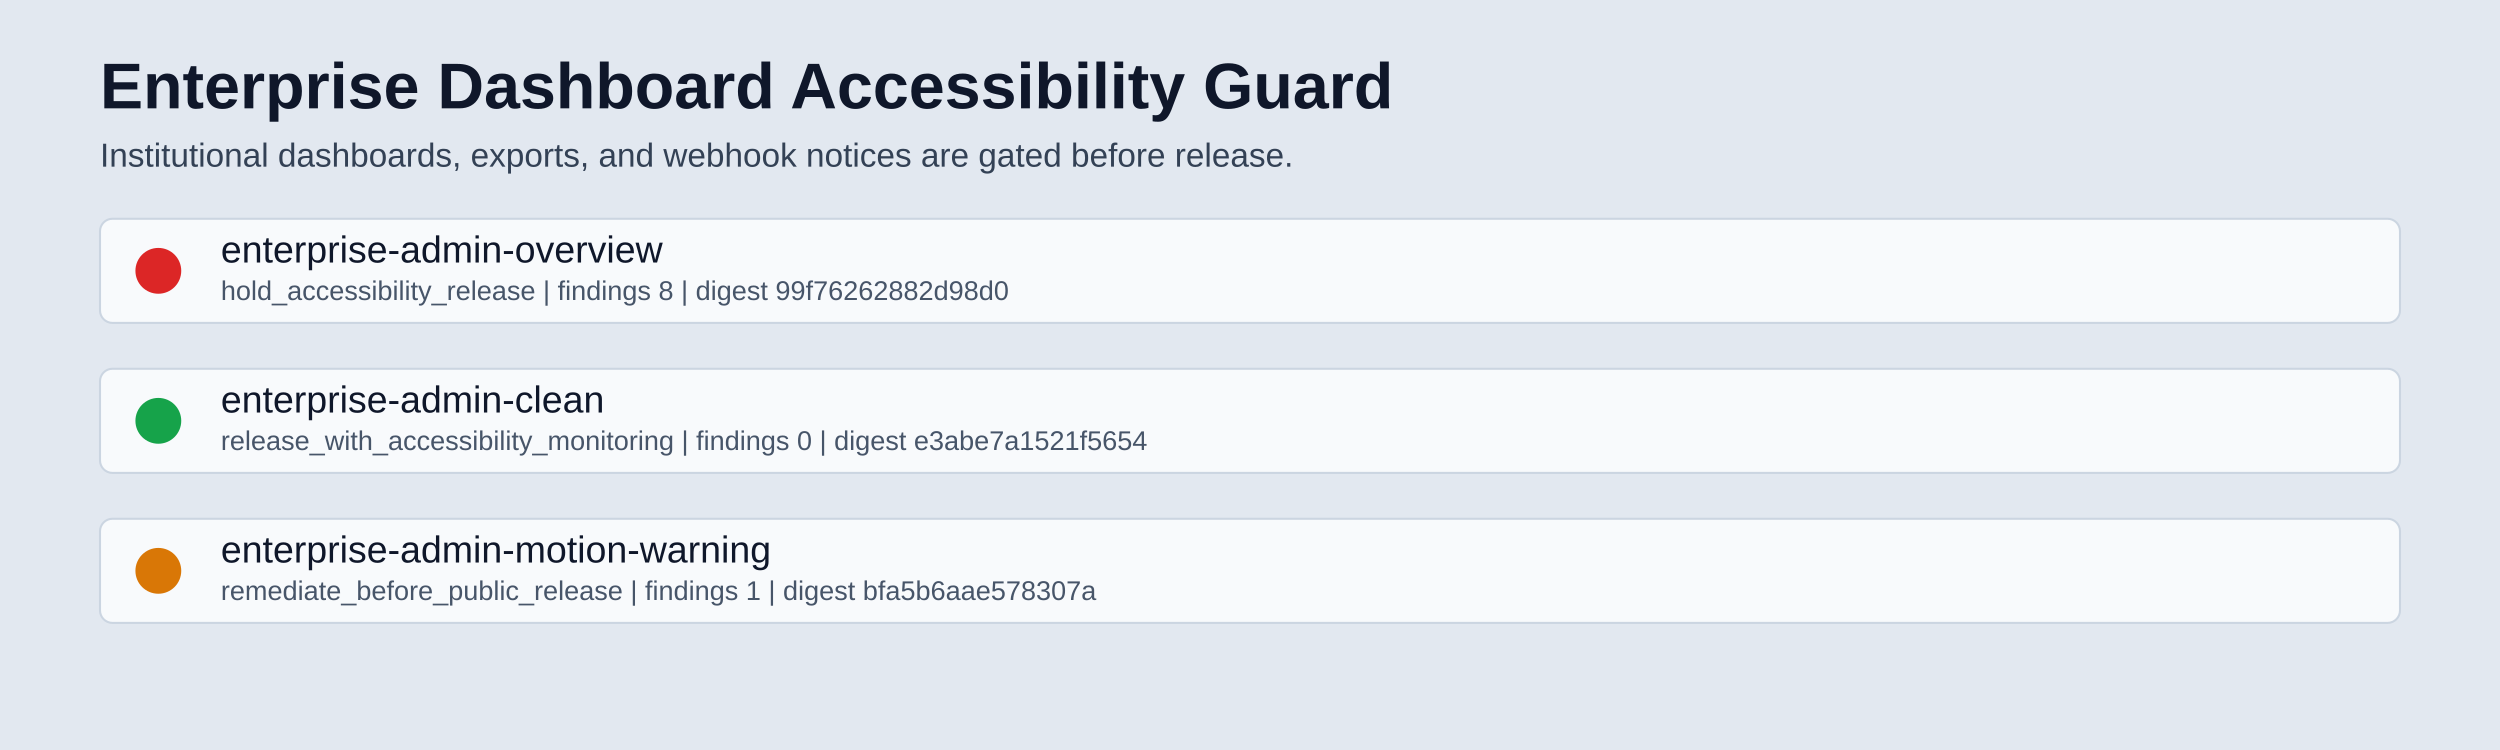
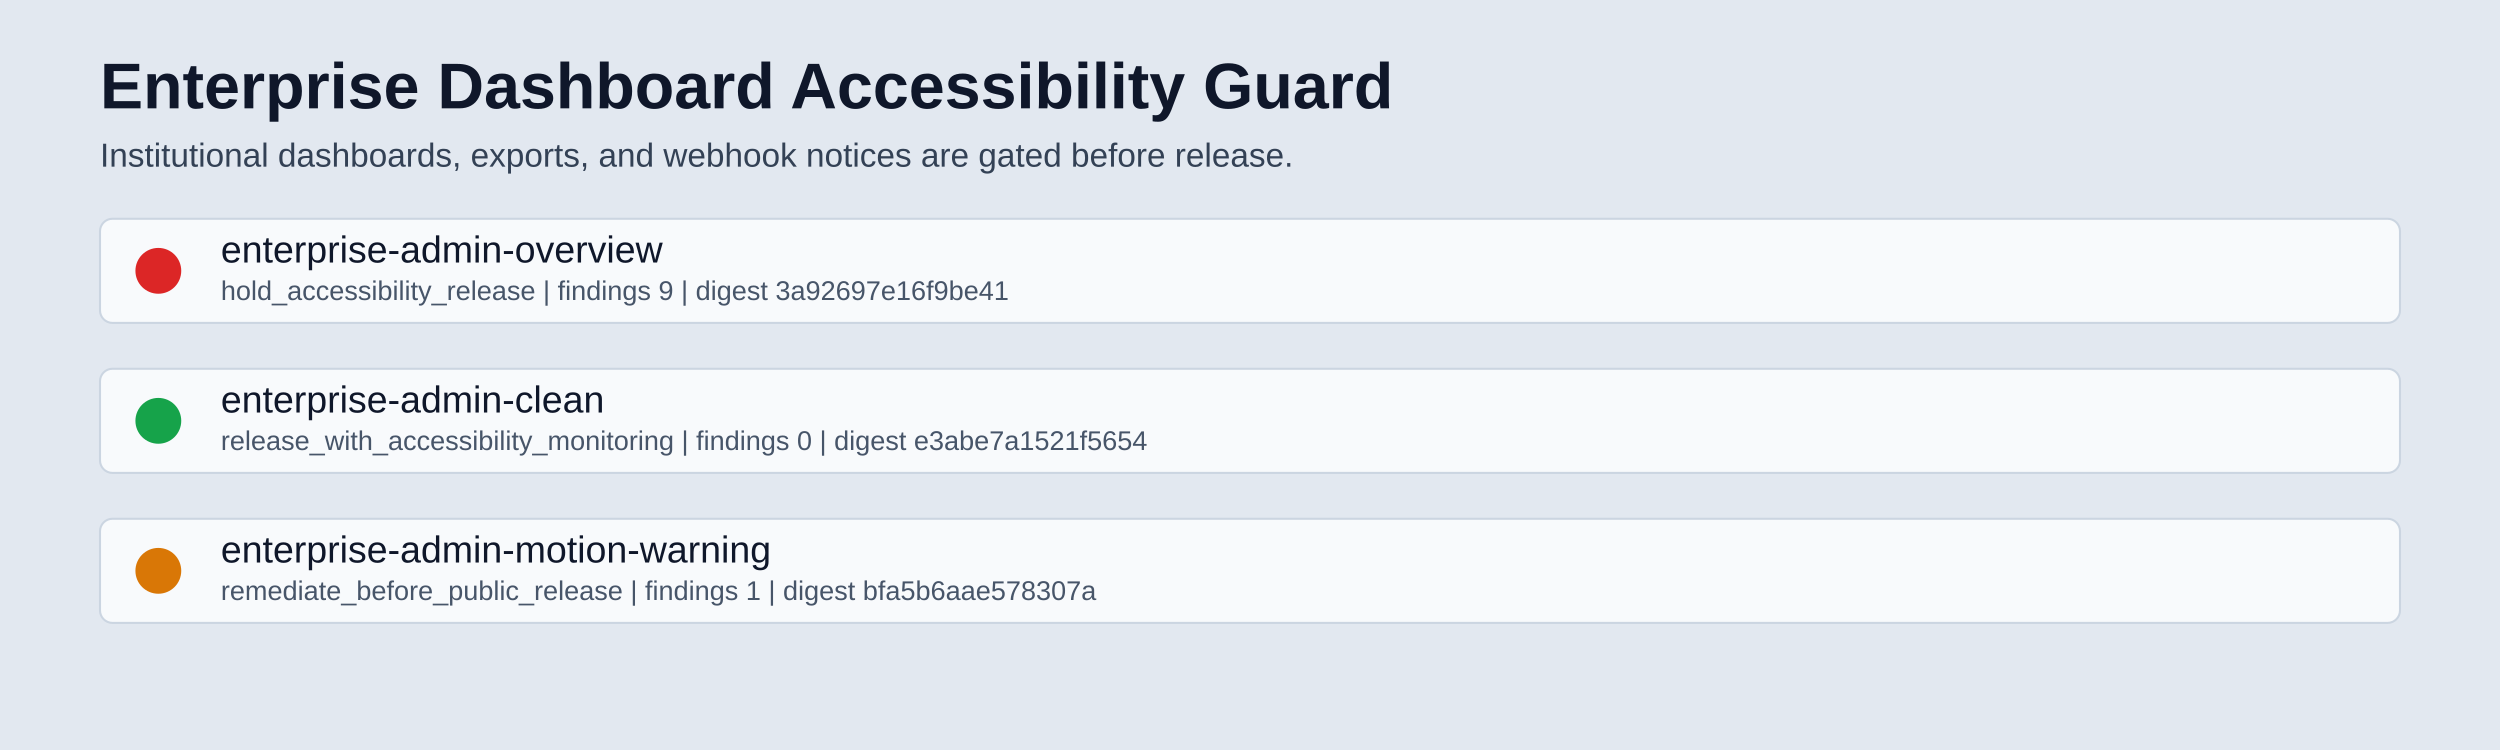
<svg xmlns="http://www.w3.org/2000/svg" width="1200" height="360" viewBox="0 0 1200 360">
  <rect width="1200" height="360" fill="#e2e8f0" />
  <text x="48" y="52" font-size="31" font-family="Arial" font-weight="700" fill="#0f172a">Enterprise Dashboard Accessibility Guard</text>
  <text x="48" y="80" font-size="16" font-family="Arial" fill="#334155">Institutional dashboards, exports, and webhook notices are gated before release.</text>
  <g transform="translate(48 105)">
    <rect width="1104" height="50" rx="6" fill="#f8fafc" stroke="#cbd5e1" />
    <circle cx="28" cy="25" r="11" fill="#dc2626" />
    <text x="58" y="21" font-size="18" font-family="Arial" fill="#0f172a">enterprise-admin-overview</text>
-     <text x="58" y="39" font-size="13" font-family="Arial" fill="#475569">hold_accessibility_release | findings 8 | digest 99f76262882d98d0</text>
+     <text x="58" y="39" font-size="13" font-family="Arial" fill="#475569">hold_accessibility_release | findings 9 | digest 3a92697e16f9be41</text>
  </g>
  <g transform="translate(48 177)">
    <rect width="1104" height="50" rx="6" fill="#f8fafc" stroke="#cbd5e1" />
    <circle cx="28" cy="25" r="11" fill="#16a34a" />
    <text x="58" y="21" font-size="18" font-family="Arial" fill="#0f172a">enterprise-admin-clean</text>
    <text x="58" y="39" font-size="13" font-family="Arial" fill="#475569">release_with_accessibility_monitoring | findings 0 | digest e3abe7a1521f5654</text>
  </g>
  <g transform="translate(48 249)">
    <rect width="1104" height="50" rx="6" fill="#f8fafc" stroke="#cbd5e1" />
    <circle cx="28" cy="25" r="11" fill="#d97706" />
    <text x="58" y="21" font-size="18" font-family="Arial" fill="#0f172a">enterprise-admin-motion-warning</text>
    <text x="58" y="39" font-size="13" font-family="Arial" fill="#475569">remediate_before_public_release | findings 1 | digest bfa5b6aae578307a</text>
  </g>
</svg>
